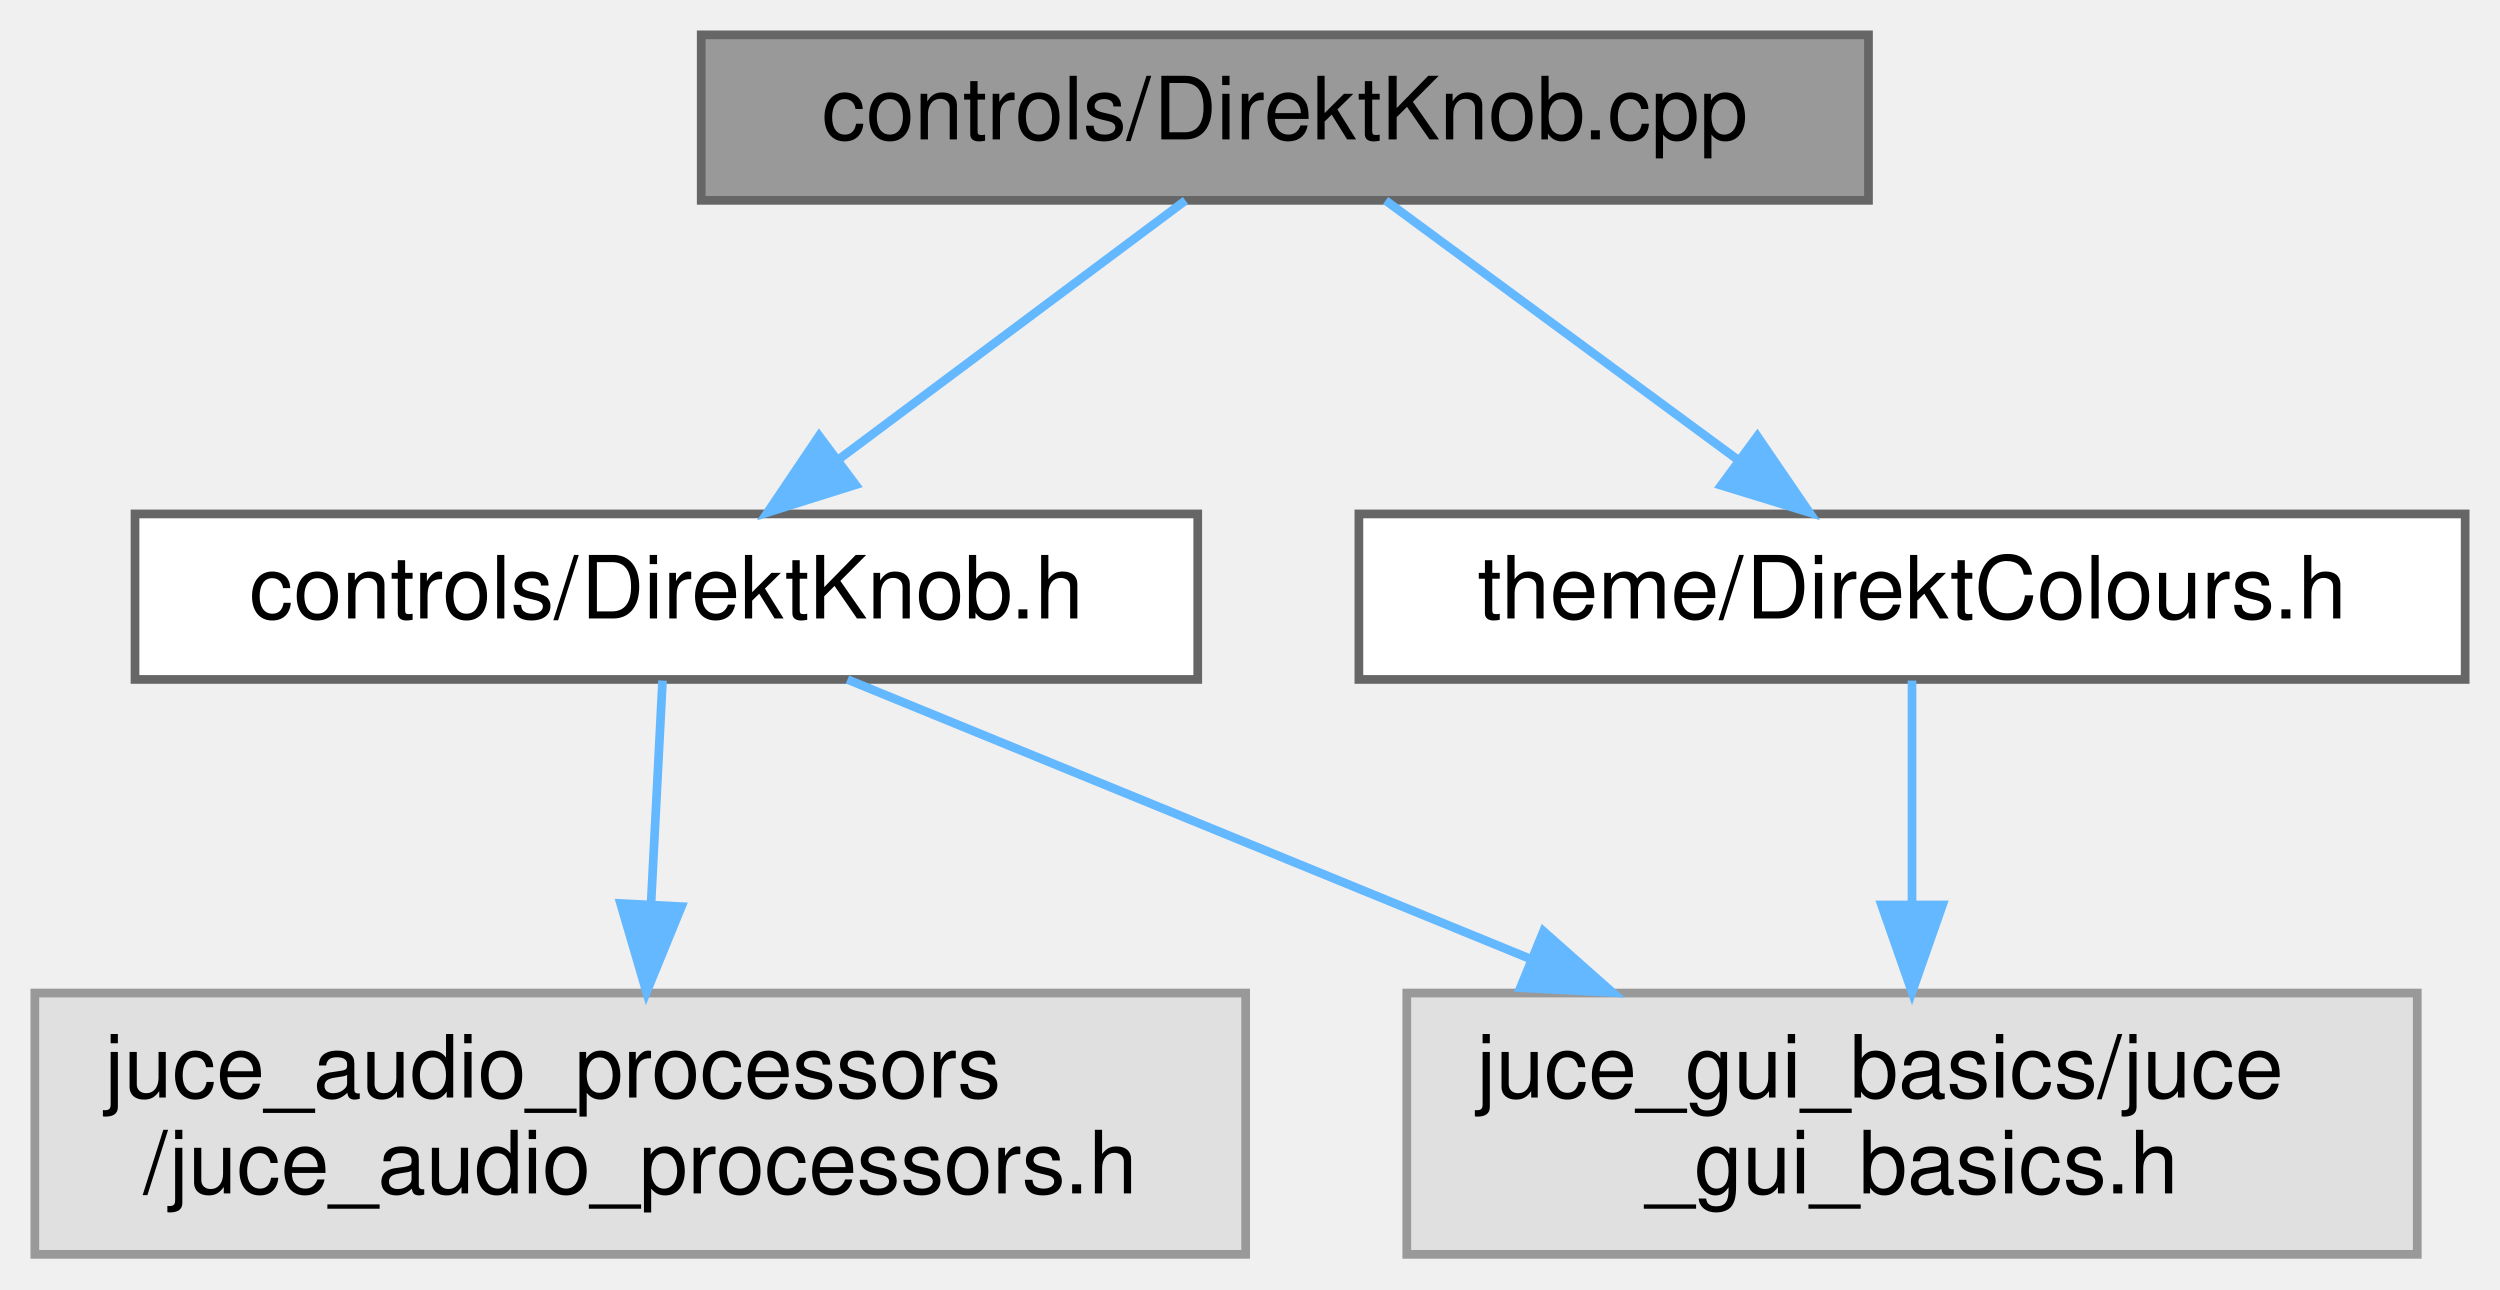
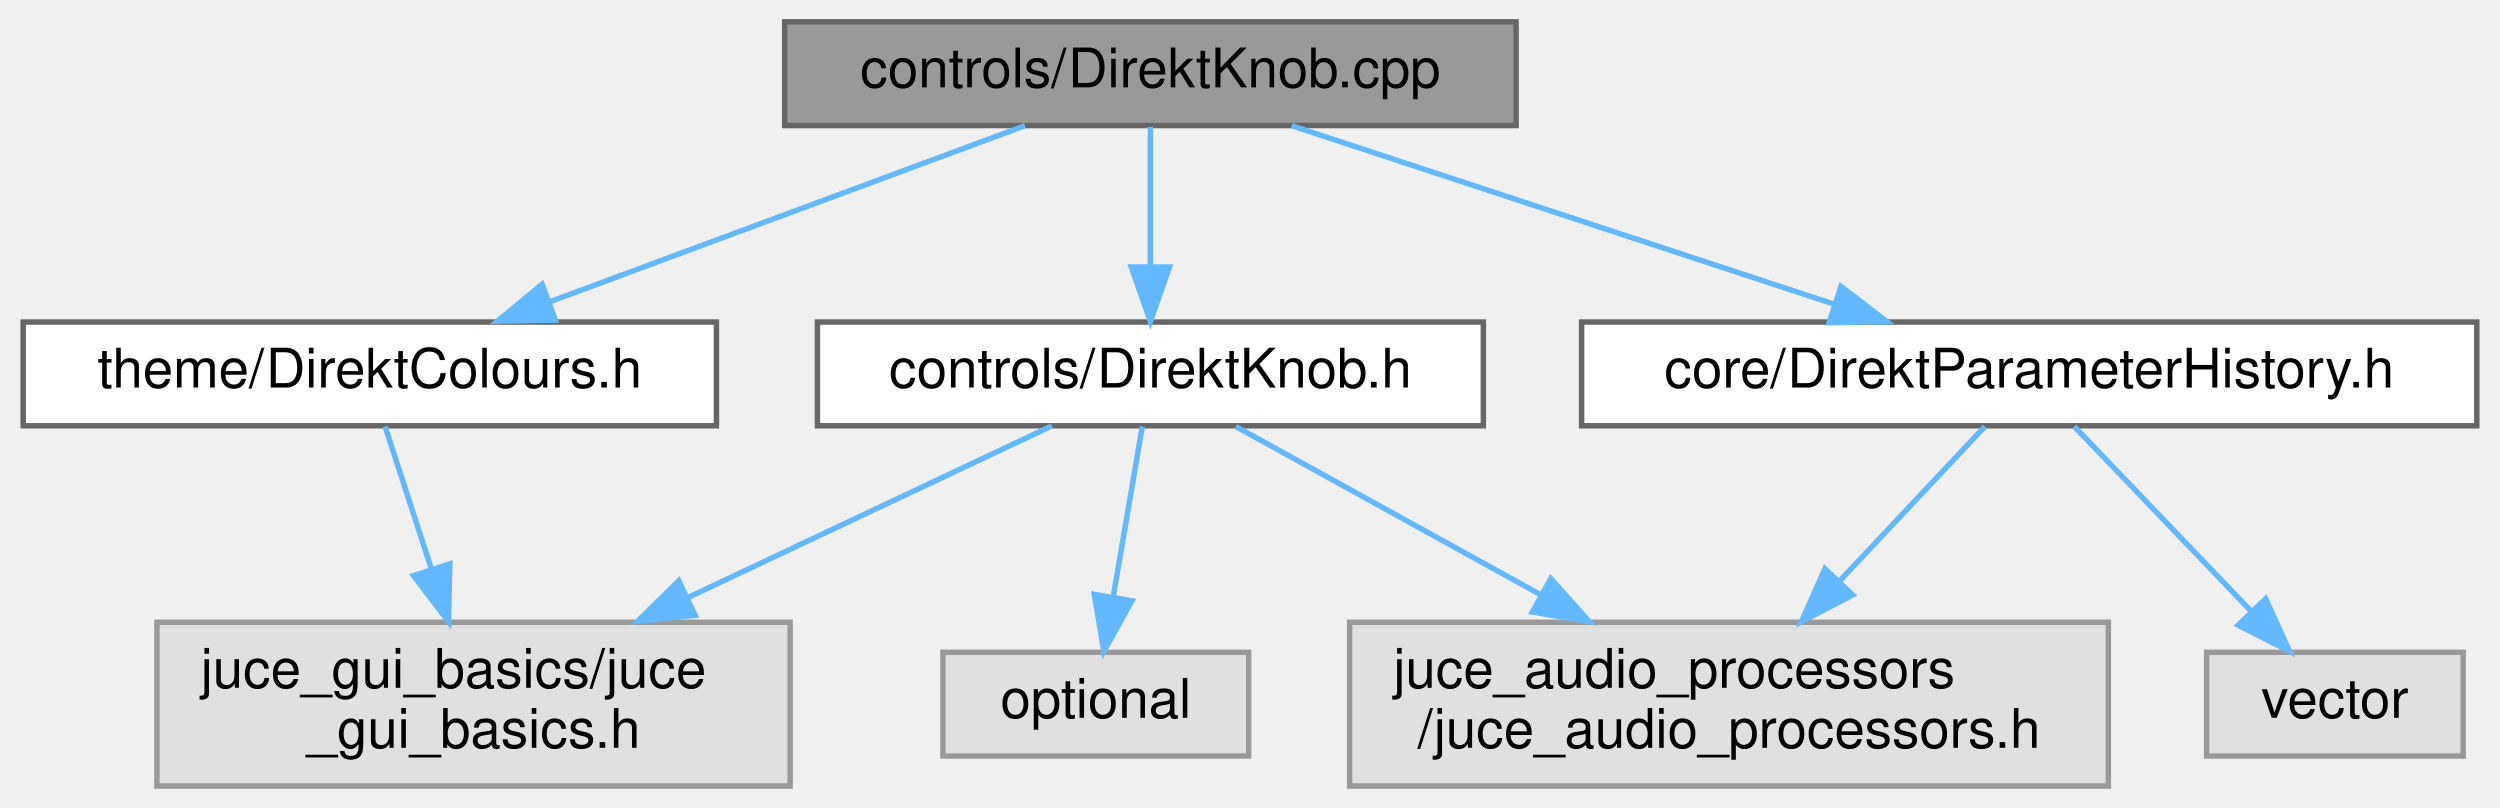
- <svg xmlns="http://www.w3.org/2000/svg" xmlns:xlink="http://www.w3.org/1999/xlink" width="287pt" height="148pt" viewBox="0.00 0.00 287.00 148.00">
+ <svg xmlns="http://www.w3.org/2000/svg" xmlns:xlink="http://www.w3.org/1999/xlink" width="458pt" height="148pt" viewBox="0.00 0.00 457.50 148.00">
  <g id="graph0" class="graph" transform="scale(1 1) rotate(0) translate(4 144)">
    <g id="Node000001" class="node">
      <g id="a_Node000001">
        <a xlink:title=" ">
-           <polygon fill="#999999" stroke="#666666" points="210.5,-140 76.5,-140 76.5,-121 210.5,-121 210.5,-140" />
-           <text text-anchor="middle" x="143.5" y="-128" font-family="Helvetica,sans-Serif" font-size="10.00">controls/DirektKnob.cpp</text>
+           <polygon fill="#999999" stroke="#666666" points="273.5,-140 139.5,-140 139.5,-121 273.5,-121 273.5,-140" />
+           <text text-anchor="middle" x="206.5" y="-128" font-family="Helvetica,sans-Serif" font-size="10.00">controls/DirektKnob.cpp</text>
        </a>
      </g>
    </g>
    <g id="Node000002" class="node">
      <g id="a_Node000002">
        <a xlink:href="DirektKnob_8h.html" target="_top" xlink:title=" ">
-           <polygon fill="white" stroke="#666666" points="133.5,-85 11.5,-85 11.5,-66 133.5,-66 133.5,-85" />
-           <text text-anchor="middle" x="72.5" y="-73" font-family="Helvetica,sans-Serif" font-size="10.00">controls/DirektKnob.h</text>
+           <polygon fill="white" stroke="#666666" points="267.5,-85 145.5,-85 145.5,-66 267.5,-66 267.5,-85" />
+           <text text-anchor="middle" x="206.5" y="-73" font-family="Helvetica,sans-Serif" font-size="10.00">controls/DirektKnob.h</text>
        </a>
      </g>
    </g>
    <g id="edge1_Node000001_Node000002" class="edge">
      <g id="a_edge1_Node000001_Node000002">
        <a xlink:title=" ">
-           <path fill="none" stroke="#63b8ff" d="M132.09,-120.98C121.39,-113 105.16,-100.88 92.34,-91.31" />
-           <polygon fill="#63b8ff" stroke="#63b8ff" points="94.22,-88.35 84.11,-85.17 90.03,-93.96 94.22,-88.35" />
+           <path fill="none" stroke="#63b8ff" d="M206.5,-120.75C206.5,-113.8 206.5,-103.85 206.5,-95.13" />
+           <polygon fill="#63b8ff" stroke="#63b8ff" points="210,-95.09 206.5,-85.09 203,-95.09 210,-95.09" />
        </a>
      </g>
    </g>
-     <g id="Node000005" class="node">
-       <g id="a_Node000005">
-         <a xlink:href="DirektColours_8h.html" target="_top" xlink:title=" ">
-           <polygon fill="white" stroke="#666666" points="279,-85 152,-85 152,-66 279,-66 279,-85" />
-           <text text-anchor="middle" x="215.5" y="-73" font-family="Helvetica,sans-Serif" font-size="10.00">theme/DirektColours.h</text>
+     <g id="Node000006" class="node">
+       <g id="a_Node000006">
+         <a xlink:href="DirektParameterHistory_8h.html" target="_top" xlink:title=" ">
+           <polygon fill="white" stroke="#666666" points="449.5,-85 285.5,-85 285.5,-66 449.5,-66 449.5,-85" />
+           <text text-anchor="middle" x="367.5" y="-73" font-family="Helvetica,sans-Serif" font-size="10.00">core/DirektParameterHistory.h</text>
        </a>
      </g>
    </g>
-     <g id="edge4_Node000001_Node000005" class="edge">
-       <g id="a_edge4_Node000001_Node000005">
+     <g id="edge5_Node000001_Node000006" class="edge">
+       <g id="a_edge5_Node000001_Node000006">
        <a xlink:title=" ">
-           <path fill="none" stroke="#63b8ff" d="M155.07,-120.98C165.92,-113 182.38,-100.88 195.38,-91.31" />
-           <polygon fill="#63b8ff" stroke="#63b8ff" points="197.74,-93.92 203.72,-85.17 193.59,-88.28 197.74,-93.92" />
+           <path fill="none" stroke="#63b8ff" d="M232.37,-120.98C259.28,-112.13 301.62,-98.19 331.73,-88.28" />
+           <polygon fill="#63b8ff" stroke="#63b8ff" points="333.03,-91.53 341.43,-85.08 330.84,-84.88 333.03,-91.53" />
+         </a>
+       </g>
+     </g>
+     <g id="Node000008" class="node">
+       <g id="a_Node000008">
+         <a xlink:href="DirektColours_8h.html" target="_top" xlink:title=" ">
+           <polygon fill="white" stroke="#666666" points="127,-85 0,-85 0,-66 127,-66 127,-85" />
+           <text text-anchor="middle" x="63.5" y="-73" font-family="Helvetica,sans-Serif" font-size="10.00">theme/DirektColours.h</text>
+         </a>
+       </g>
+     </g>
+     <g id="edge8_Node000001_Node000008" class="edge">
+       <g id="a_edge8_Node000001_Node000008">
+         <a xlink:title=" ">
+           <path fill="none" stroke="#63b8ff" d="M183.52,-120.98C160,-112.27 123.21,-98.63 96.56,-88.75" />
+           <polygon fill="#63b8ff" stroke="#63b8ff" points="97.49,-85.36 86.89,-85.17 95.05,-91.93 97.49,-85.36" />
        </a>
      </g>
    </g>
    <g id="Node000003" class="node">
      <g id="a_Node000003">
        <a xlink:title=" ">
-           <polygon fill="#e0e0e0" stroke="#999999" points="139,-30 0,-30 0,0 139,0 139,-30" />
-           <text text-anchor="start" x="8" y="-18" font-family="Helvetica,sans-Serif" font-size="10.00">juce_audio_processors</text>
-           <text text-anchor="middle" x="69.5" y="-7" font-family="Helvetica,sans-Serif" font-size="10.00">/juce_audio_processors.h</text>
+           <polygon fill="#e0e0e0" stroke="#999999" points="382,-30 243,-30 243,0 382,0 382,-30" />
+           <text text-anchor="start" x="251" y="-18" font-family="Helvetica,sans-Serif" font-size="10.00">juce_audio_processors</text>
+           <text text-anchor="middle" x="312.5" y="-7" font-family="Helvetica,sans-Serif" font-size="10.00">/juce_audio_processors.h</text>
        </a>
      </g>
    </g>
    <g id="edge2_Node000002_Node000003" class="edge">
      <g id="a_edge2_Node000002_Node000003">
        <a xlink:title=" ">
-           <path fill="none" stroke="#63b8ff" d="M72.06,-65.87C71.71,-59.11 71.21,-49.35 70.74,-40.26" />
-           <polygon fill="#63b8ff" stroke="#63b8ff" points="74.23,-39.92 70.22,-30.11 67.24,-40.28 74.23,-39.92" />
+           <path fill="none" stroke="#63b8ff" d="M222.14,-65.87C236.79,-57.78 259.19,-45.42 278.02,-35.03" />
+           <polygon fill="#63b8ff" stroke="#63b8ff" points="279.86,-38.01 286.92,-30.11 276.48,-31.88 279.86,-38.01" />
        </a>
      </g>
    </g>
    <g id="Node000004" class="node">
      <g id="a_Node000004">
        <a xlink:title=" ">
-           <polygon fill="#e0e0e0" stroke="#999999" points="273.5,-30 157.5,-30 157.5,0 273.5,0 273.5,-30" />
-           <text text-anchor="start" x="165.5" y="-18" font-family="Helvetica,sans-Serif" font-size="10.00">juce_gui_basics/juce</text>
-           <text text-anchor="middle" x="215.5" y="-7" font-family="Helvetica,sans-Serif" font-size="10.00">_gui_basics.h</text>
+           <polygon fill="#e0e0e0" stroke="#999999" points="140.5,-30 24.5,-30 24.5,0 140.5,0 140.5,-30" />
+           <text text-anchor="start" x="32.5" y="-18" font-family="Helvetica,sans-Serif" font-size="10.00">juce_gui_basics/juce</text>
+           <text text-anchor="middle" x="82.5" y="-7" font-family="Helvetica,sans-Serif" font-size="10.00">_gui_basics.h</text>
        </a>
      </g>
    </g>
    <g id="edge3_Node000002_Node000004" class="edge">
      <g id="a_edge3_Node000002_Node000004">
        <a xlink:title=" ">
-           <path fill="none" stroke="#63b8ff" d="M93.29,-65.99C113.78,-57.61 145.72,-44.55 171.81,-33.87" />
-           <polygon fill="#63b8ff" stroke="#63b8ff" points="173.19,-37.09 181.12,-30.06 170.54,-30.61 173.19,-37.09" />
+           <path fill="none" stroke="#63b8ff" d="M188.47,-65.99C171.07,-57.79 144.16,-45.09 121.81,-34.55" />
+           <polygon fill="#63b8ff" stroke="#63b8ff" points="123.09,-31.28 112.55,-30.18 120.1,-37.61 123.09,-31.28" />
        </a>
      </g>
    </g>
-     <g id="edge5_Node000005_Node000004" class="edge">
-       <g id="a_edge5_Node000005_Node000004">
+     <g id="Node000005" class="node">
+       <g id="a_Node000005">
        <a xlink:title=" ">
-           <path fill="none" stroke="#63b8ff" d="M215.5,-65.87C215.5,-59.11 215.5,-49.35 215.5,-40.26" />
-           <polygon fill="#63b8ff" stroke="#63b8ff" points="219,-40.11 215.5,-30.11 212,-40.11 219,-40.11" />
+           <polygon fill="#e0e0e0" stroke="#999999" points="224.5,-24.5 168.5,-24.5 168.5,-5.5 224.5,-5.5 224.5,-24.5" />
+           <text text-anchor="middle" x="196.5" y="-12.5" font-family="Helvetica,sans-Serif" font-size="10.00">optional</text>
+         </a>
+       </g>
+     </g>
+     <g id="edge4_Node000002_Node000005" class="edge">
+       <g id="a_edge4_Node000002_Node000005">
+         <a xlink:title=" ">
+           <path fill="none" stroke="#63b8ff" d="M205.02,-65.87C203.62,-57.66 201.46,-45.04 199.67,-34.55" />
+           <polygon fill="#63b8ff" stroke="#63b8ff" points="203.12,-33.93 197.98,-24.67 196.22,-35.11 203.12,-33.93" />
+         </a>
+       </g>
+     </g>
+     <g id="edge6_Node000006_Node000003" class="edge">
+       <g id="a_edge6_Node000006_Node000003">
+         <a xlink:title=" ">
+           <path fill="none" stroke="#63b8ff" d="M359.38,-65.87C352.41,-58.44 342.04,-47.42 332.82,-37.62" />
+           <polygon fill="#63b8ff" stroke="#63b8ff" points="335.17,-35 325.77,-30.11 330.07,-39.8 335.17,-35" />
+         </a>
+       </g>
+     </g>
+     <g id="Node000007" class="node">
+       <g id="a_Node000007">
+         <a xlink:title=" ">
+           <polygon fill="#e0e0e0" stroke="#999999" points="447,-24.5 400,-24.5 400,-5.5 447,-5.5 447,-24.5" />
+           <text text-anchor="middle" x="423.5" y="-12.5" font-family="Helvetica,sans-Serif" font-size="10.00">vector</text>
+         </a>
+       </g>
+     </g>
+     <g id="edge7_Node000006_Node000007" class="edge">
+       <g id="a_edge7_Node000006_Node000007">
+         <a xlink:title=" ">
+           <path fill="none" stroke="#63b8ff" d="M375.76,-65.87C384.28,-56.97 397.76,-42.89 408.23,-31.95" />
+           <polygon fill="#63b8ff" stroke="#63b8ff" points="410.82,-34.31 415.2,-24.67 405.76,-29.47 410.82,-34.31" />
+         </a>
+       </g>
+     </g>
+     <g id="edge9_Node000008_Node000004" class="edge">
+       <g id="a_edge9_Node000008_Node000004">
+         <a xlink:title=" ">
+           <path fill="none" stroke="#63b8ff" d="M66.3,-65.87C68.55,-58.96 71.81,-48.93 74.81,-39.67" />
+           <polygon fill="#63b8ff" stroke="#63b8ff" points="78.16,-40.71 77.92,-30.11 71.5,-38.54 78.16,-40.71" />
        </a>
      </g>
    </g>
  </g>
</svg>
